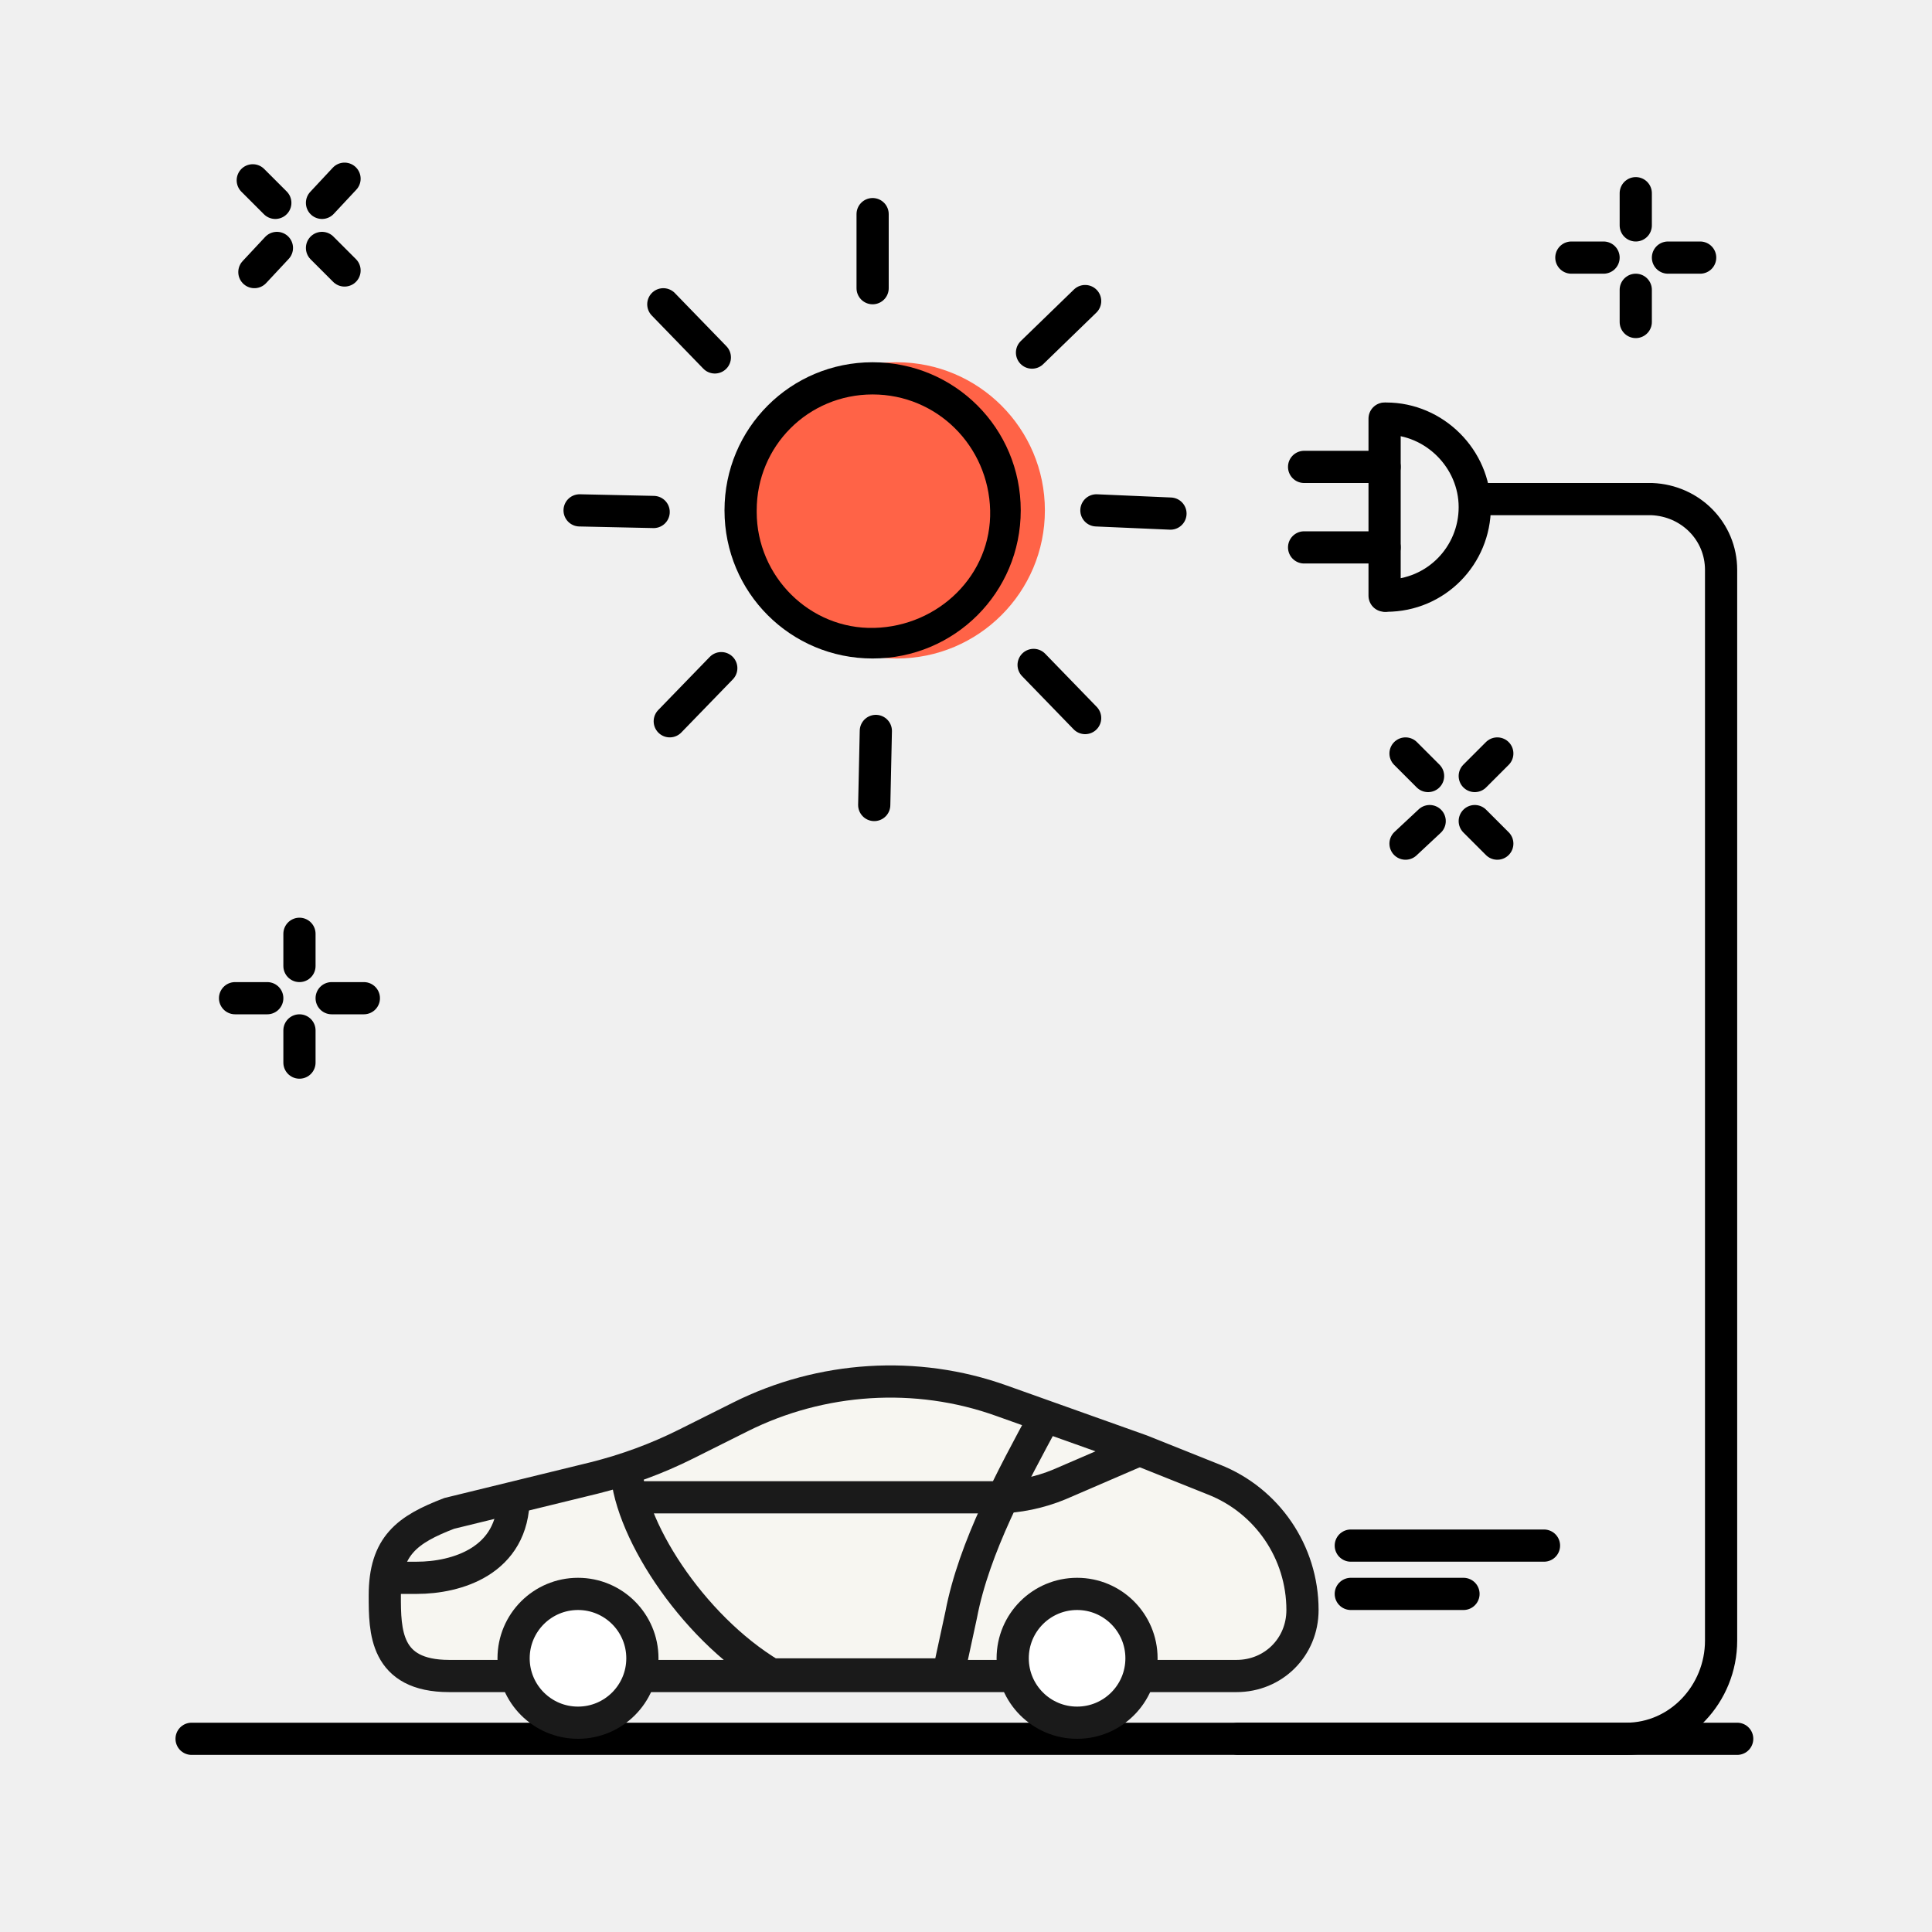
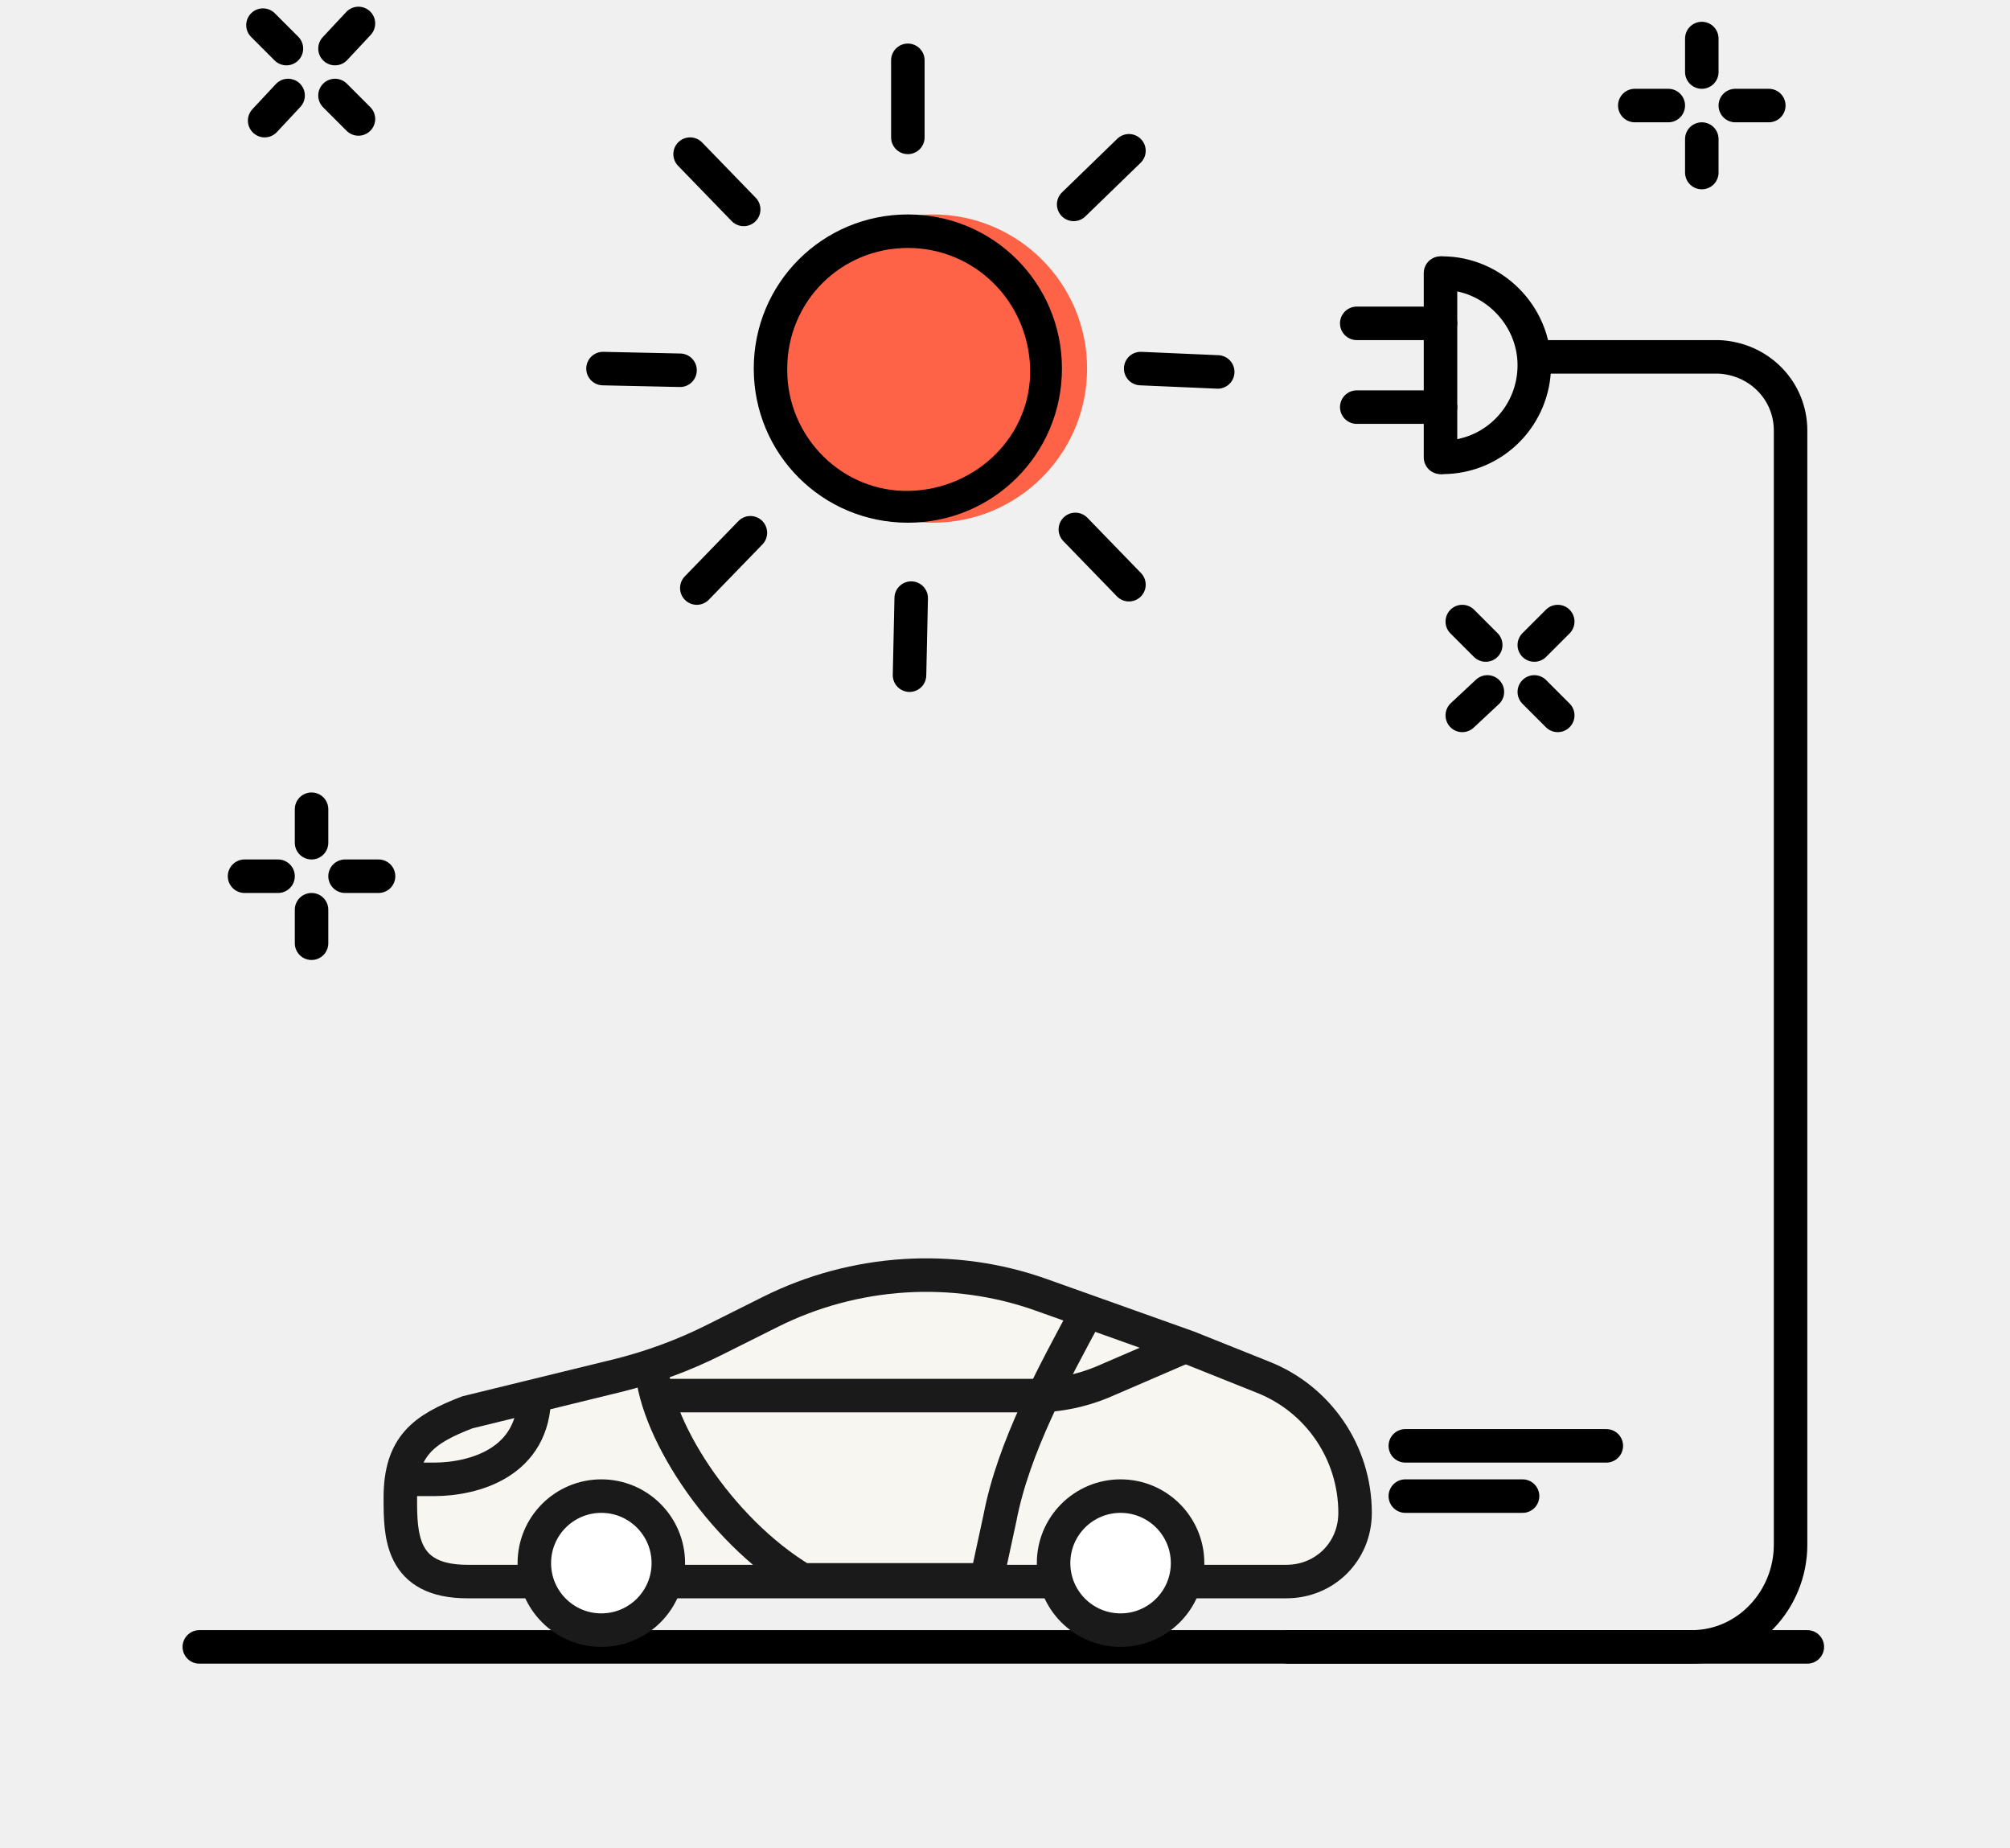
- <svg xmlns="http://www.w3.org/2000/svg" version="1.1" id="Layer_1" x="0px" y="0px" viewBox="0 0 120 120" style="enable-background:new 0 0 120 120;" xml:space="preserve">
+ <svg xmlns="http://www.w3.org/2000/svg" version="1.1" id="Layer_1" x="0px" y="0px" viewBox="0 0 120 110.3" style="enable-background:new 0 0 120 110.3;" xml:space="preserve">
  <style type="text/css">
	.st0{fill:none;stroke:#000000;stroke-width:2;stroke-linecap:round;stroke-linejoin:round;}
	.st1{fill:#F7F6F1;stroke:#1A1A1A;stroke-width:2;stroke-miterlimit:10;}
	.st2{fill:none;stroke:#1A1A1A;stroke-width:2;stroke-miterlimit:10;}
	.st3{fill:#FFFFFF;stroke:#1A1A1A;stroke-width:2;stroke-miterlimit:10;}
	.st4{fill:#FF6347;}
</style>
-   <path class="st0" d="M76.9,108H101c3.3,0,5.9-2.8,5.9-6.1V35.4c0-2.4-1.9-4.3-4.3-4.4c0,0,0,0,0,0H92" />
-   <line class="st0" x1="107.9" y1="108" x2="11.9" y2="108" />
-   <path class="st1" d="M27.9,94l9-2.2c2-0.5,3.9-1.2,5.7-2.1l3.4-1.7c5-2.5,10.9-2.9,16.2-1l8.7,3.1l4.5,1.8c3.3,1.3,5.5,4.5,5.5,8.1  l0,0c0,2.3-1.8,4.1-4.1,4.1c0,0,0,0,0,0H27.9c-4,0-4-2.8-4-5C23.9,96,25.3,95,27.9,94z" />
-   <path class="st2" d="M23.9,98h2c2.4,0,6-1,6-5" />
-   <path class="st2" d="M38.9,91c0,3.7,4,10,9,13h11l0.8-3.7c0.8-4.2,3.2-8.6,5.2-12.3" />
-   <path class="st2" d="M38.9,93h23c1.3,0,2.7-0.3,3.9-0.8l5.1-2.2" />
-   <circle class="st3" cx="35.9" cy="103" r="4" />
-   <circle class="st3" cx="66.9" cy="103" r="4" />
-   <line class="st0" x1="83.9" y1="96" x2="95.9" y2="96" />
-   <line class="st0" x1="83.9" y1="99" x2="90.9" y2="99" />
-   <circle class="st4" cx="55.7" cy="31.7" r="9.2" />
-   <path d="M54.2,24.5c4,0,7.2,3.2,7.3,7.2s-3.2,7.2-7.2,7.3S47,35.8,47,31.8c0,0,0,0,0-0.1C47,27.7,50.2,24.5,54.2,24.5 M54.2,22.5  c-5.1,0-9.2,4.1-9.2,9.2s4.1,9.2,9.2,9.2s9.2-4.1,9.2-9.2c0,0,0,0,0,0C63.4,26.6,59.3,22.5,54.2,22.5z" />
-   <line class="st0" x1="54.2" y1="13.3" x2="54.2" y2="17.9" />
-   <line class="st0" x1="36" y1="31.7" x2="40.6" y2="31.8" />
-   <line class="st0" x1="54.3" y1="50" x2="54.4" y2="45.4" />
-   <line class="st0" x1="72.7" y1="31.9" x2="68.1" y2="31.7" />
-   <line class="st0" x1="41.2" y1="18.9" x2="44.4" y2="22.2" />
-   <line class="st0" x1="41.6" y1="44.8" x2="44.8" y2="41.5" />
-   <line class="st0" x1="67.4" y1="44.6" x2="64.2" y2="41.3" />
-   <line class="st0" x1="67.4" y1="18.7" x2="64.1" y2="21.9" />
-   <line class="st0" x1="101.6" y1="14" x2="101.6" y2="12" />
-   <line class="st0" x1="101.6" y1="20" x2="101.6" y2="18" />
-   <line class="st0" x1="103.6" y1="16" x2="105.6" y2="16" />
-   <line class="st0" x1="97.6" y1="16" x2="99.6" y2="16" />
-   <line class="st0" x1="18.6" y1="60" x2="18.6" y2="58" />
-   <line class="st0" x1="18.6" y1="66" x2="18.6" y2="64" />
-   <line class="st0" x1="20.6" y1="62" x2="22.6" y2="62" />
-   <line class="st0" x1="14.6" y1="62" x2="16.6" y2="62" />
-   <line class="st0" x1="17.1" y1="12.6" x2="15.7" y2="11.2" />
-   <line class="st0" x1="21.4" y1="16.8" x2="20" y2="15.4" />
-   <line class="st0" x1="20" y1="12.6" x2="21.4" y2="11.1" />
-   <line class="st0" x1="15.8" y1="16.9" x2="17.2" y2="15.4" />
-   <line class="st0" x1="88.7" y1="48.2" x2="87.3" y2="46.8" />
-   <line class="st0" x1="93" y1="52.4" x2="91.6" y2="51" />
-   <line class="st0" x1="91.6" y1="48.2" x2="93" y2="46.8" />
-   <line class="st0" x1="87.3" y1="52.4" x2="88.8" y2="51" />
-   <path class="st0" d="M86.1,26c3,0,5.5,2.5,5.5,5.5S89.2,37,86.1,37" />
-   <line class="st0" x1="86" y1="26" x2="86" y2="37" />
-   <line class="st0" x1="86" y1="34" x2="81" y2="34" />
-   <line class="st0" x1="86" y1="29" x2="81" y2="29" />
+   <path class="st0" d="M76.9,98.3H101c3.3,0,5.9-2.8,5.9-6.1V25.7c0-2.4-1.9-4.3-4.3-4.4l0,0H92" />
+   <line class="st0" x1="107.9" y1="98.3" x2="11.9" y2="98.3" />
+   <path class="st1" d="M27.9,84.3l9-2.2c2-0.5,3.9-1.2,5.7-2.1l3.4-1.7c5-2.5,10.9-2.9,16.2-1l8.7,3.1l4.5,1.8  c3.3,1.3,5.5,4.5,5.5,8.1l0,0c0,2.3-1.8,4.1-4.1,4.1l0,0H27.9c-4,0-4-2.8-4-5C23.9,86.3,25.3,85.3,27.9,84.3z" />
+   <path class="st2" d="M23.9,88.3h2c2.4,0,6-1,6-5" />
+   <path class="st2" d="M38.9,81.3c0,3.7,4,10,9,13h11l0.8-3.7c0.8-4.2,3.2-8.6,5.2-12.3" />
+   <path class="st2" d="M38.9,83.3h23c1.3,0,2.7-0.3,3.9-0.8l5.1-2.2" />
+   <circle class="st3" cx="35.9" cy="93.3" r="4" />
+   <circle class="st3" cx="66.9" cy="93.3" r="4" />
+   <line class="st0" x1="83.9" y1="86.3" x2="95.9" y2="86.3" />
+   <line class="st0" x1="83.9" y1="89.3" x2="90.9" y2="89.3" />
+   <circle class="st4" cx="55.7" cy="22" r="9.2" />
+   <path d="M54.2,14.8c4,0,7.2,3.2,7.3,7.2s-3.2,7.2-7.2,7.3S47,26.1,47,22.1c0,0,0,0,0-0.1C47,18,50.2,14.8,54.2,14.8 M54.2,12.8  c-5.1,0-9.2,4.1-9.2,9.2s4.1,9.2,9.2,9.2s9.2-4.1,9.2-9.2l0,0C63.4,16.9,59.3,12.8,54.2,12.8z" />
+   <line class="st0" x1="54.2" y1="3.6" x2="54.2" y2="8.2" />
+   <line class="st0" x1="36" y1="22" x2="40.6" y2="22.1" />
+   <line class="st0" x1="54.3" y1="40.3" x2="54.4" y2="35.7" />
+   <line class="st0" x1="72.7" y1="22.2" x2="68.1" y2="22" />
+   <line class="st0" x1="41.2" y1="9.2" x2="44.4" y2="12.5" />
+   <line class="st0" x1="41.6" y1="35.1" x2="44.8" y2="31.8" />
+   <line class="st0" x1="67.4" y1="34.9" x2="64.2" y2="31.6" />
+   <line class="st0" x1="67.4" y1="9" x2="64.1" y2="12.2" />
+   <line class="st0" x1="101.6" y1="4.3" x2="101.6" y2="2.3" />
+   <line class="st0" x1="101.6" y1="10.3" x2="101.6" y2="8.3" />
+   <line class="st0" x1="103.6" y1="6.3" x2="105.6" y2="6.3" />
+   <line class="st0" x1="97.6" y1="6.3" x2="99.6" y2="6.3" />
+   <line class="st0" x1="18.6" y1="50.3" x2="18.6" y2="48.3" />
+   <line class="st0" x1="18.6" y1="56.3" x2="18.6" y2="54.3" />
+   <line class="st0" x1="20.6" y1="52.3" x2="22.6" y2="52.3" />
+   <line class="st0" x1="14.6" y1="52.3" x2="16.6" y2="52.3" />
+   <line class="st0" x1="17.1" y1="2.9" x2="15.7" y2="1.5" />
+   <line class="st0" x1="21.4" y1="7.1" x2="20" y2="5.7" />
+   <line class="st0" x1="20" y1="2.9" x2="21.4" y2="1.4" />
+   <line class="st0" x1="15.8" y1="7.2" x2="17.2" y2="5.7" />
+   <line class="st0" x1="88.7" y1="38.5" x2="87.3" y2="37.1" />
+   <line class="st0" x1="93" y1="42.7" x2="91.6" y2="41.3" />
+   <line class="st0" x1="91.6" y1="38.5" x2="93" y2="37.1" />
+   <line class="st0" x1="87.3" y1="42.7" x2="88.8" y2="41.3" />
+   <path class="st0" d="M86.1,16.3c3,0,5.5,2.5,5.5,5.5s-2.4,5.5-5.5,5.5" />
+   <line class="st0" x1="86" y1="16.3" x2="86" y2="27.3" />
+   <line class="st0" x1="86" y1="24.3" x2="81" y2="24.3" />
+   <line class="st0" x1="86" y1="19.3" x2="81" y2="19.3" />
</svg>
